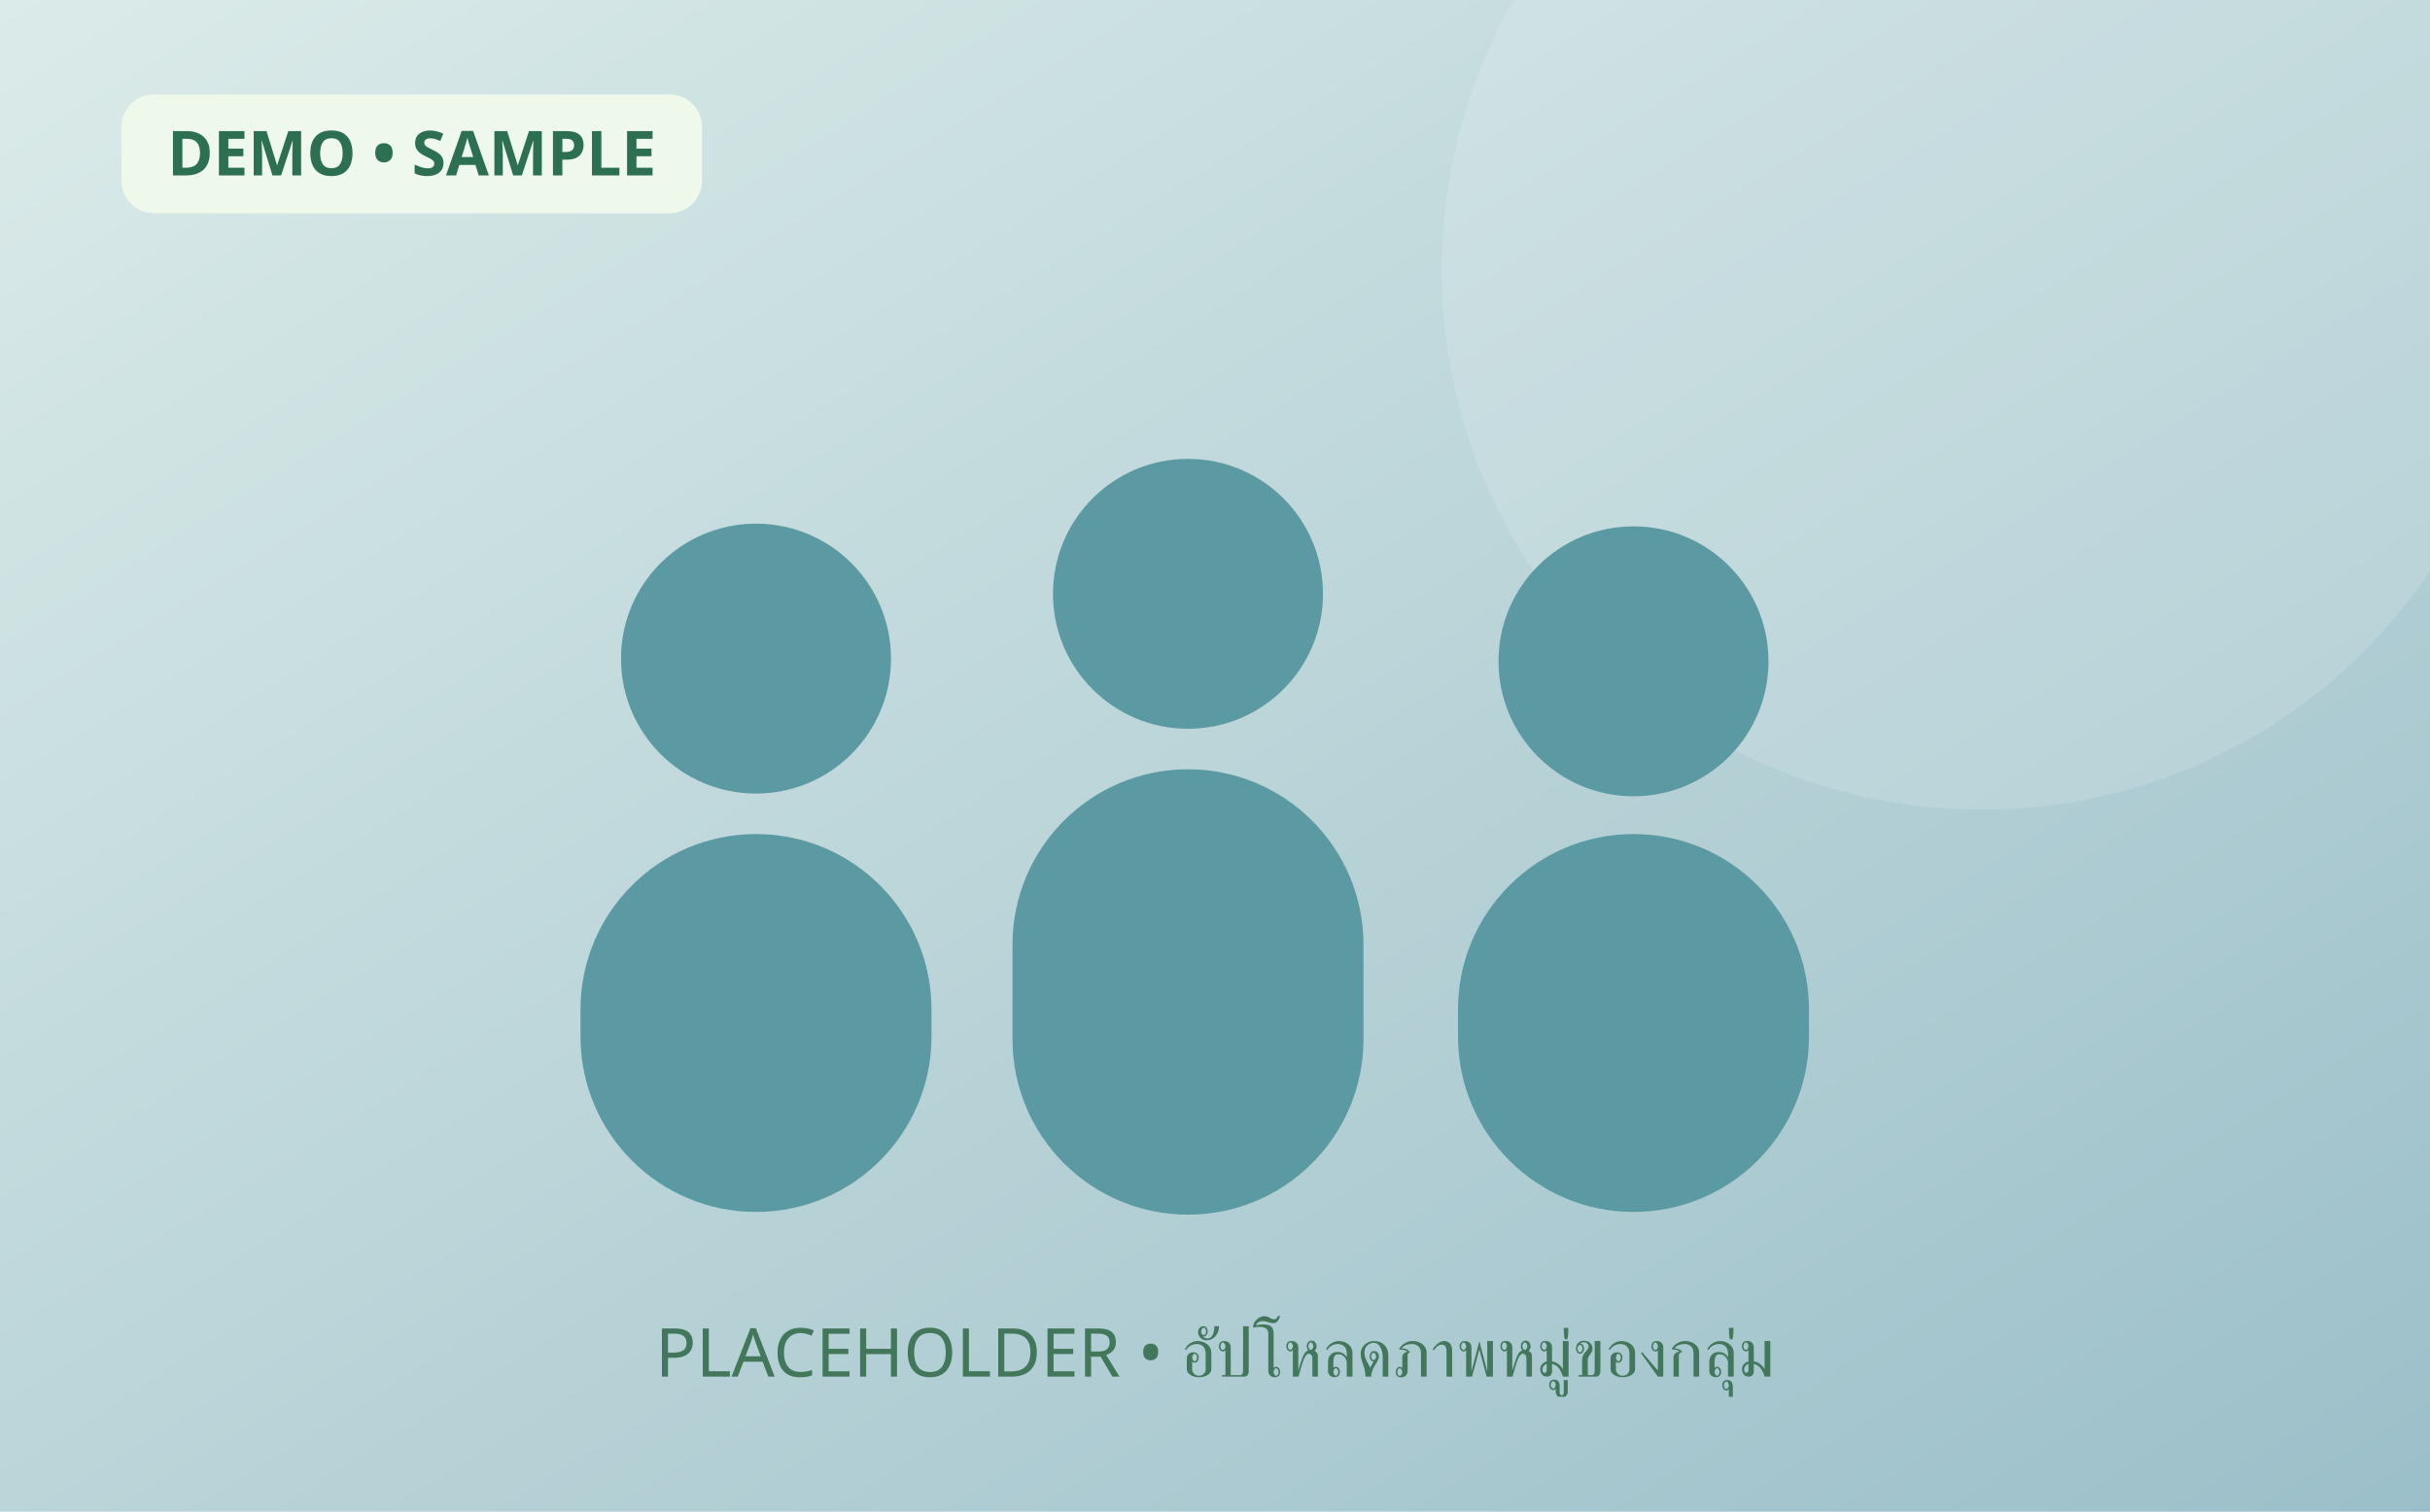
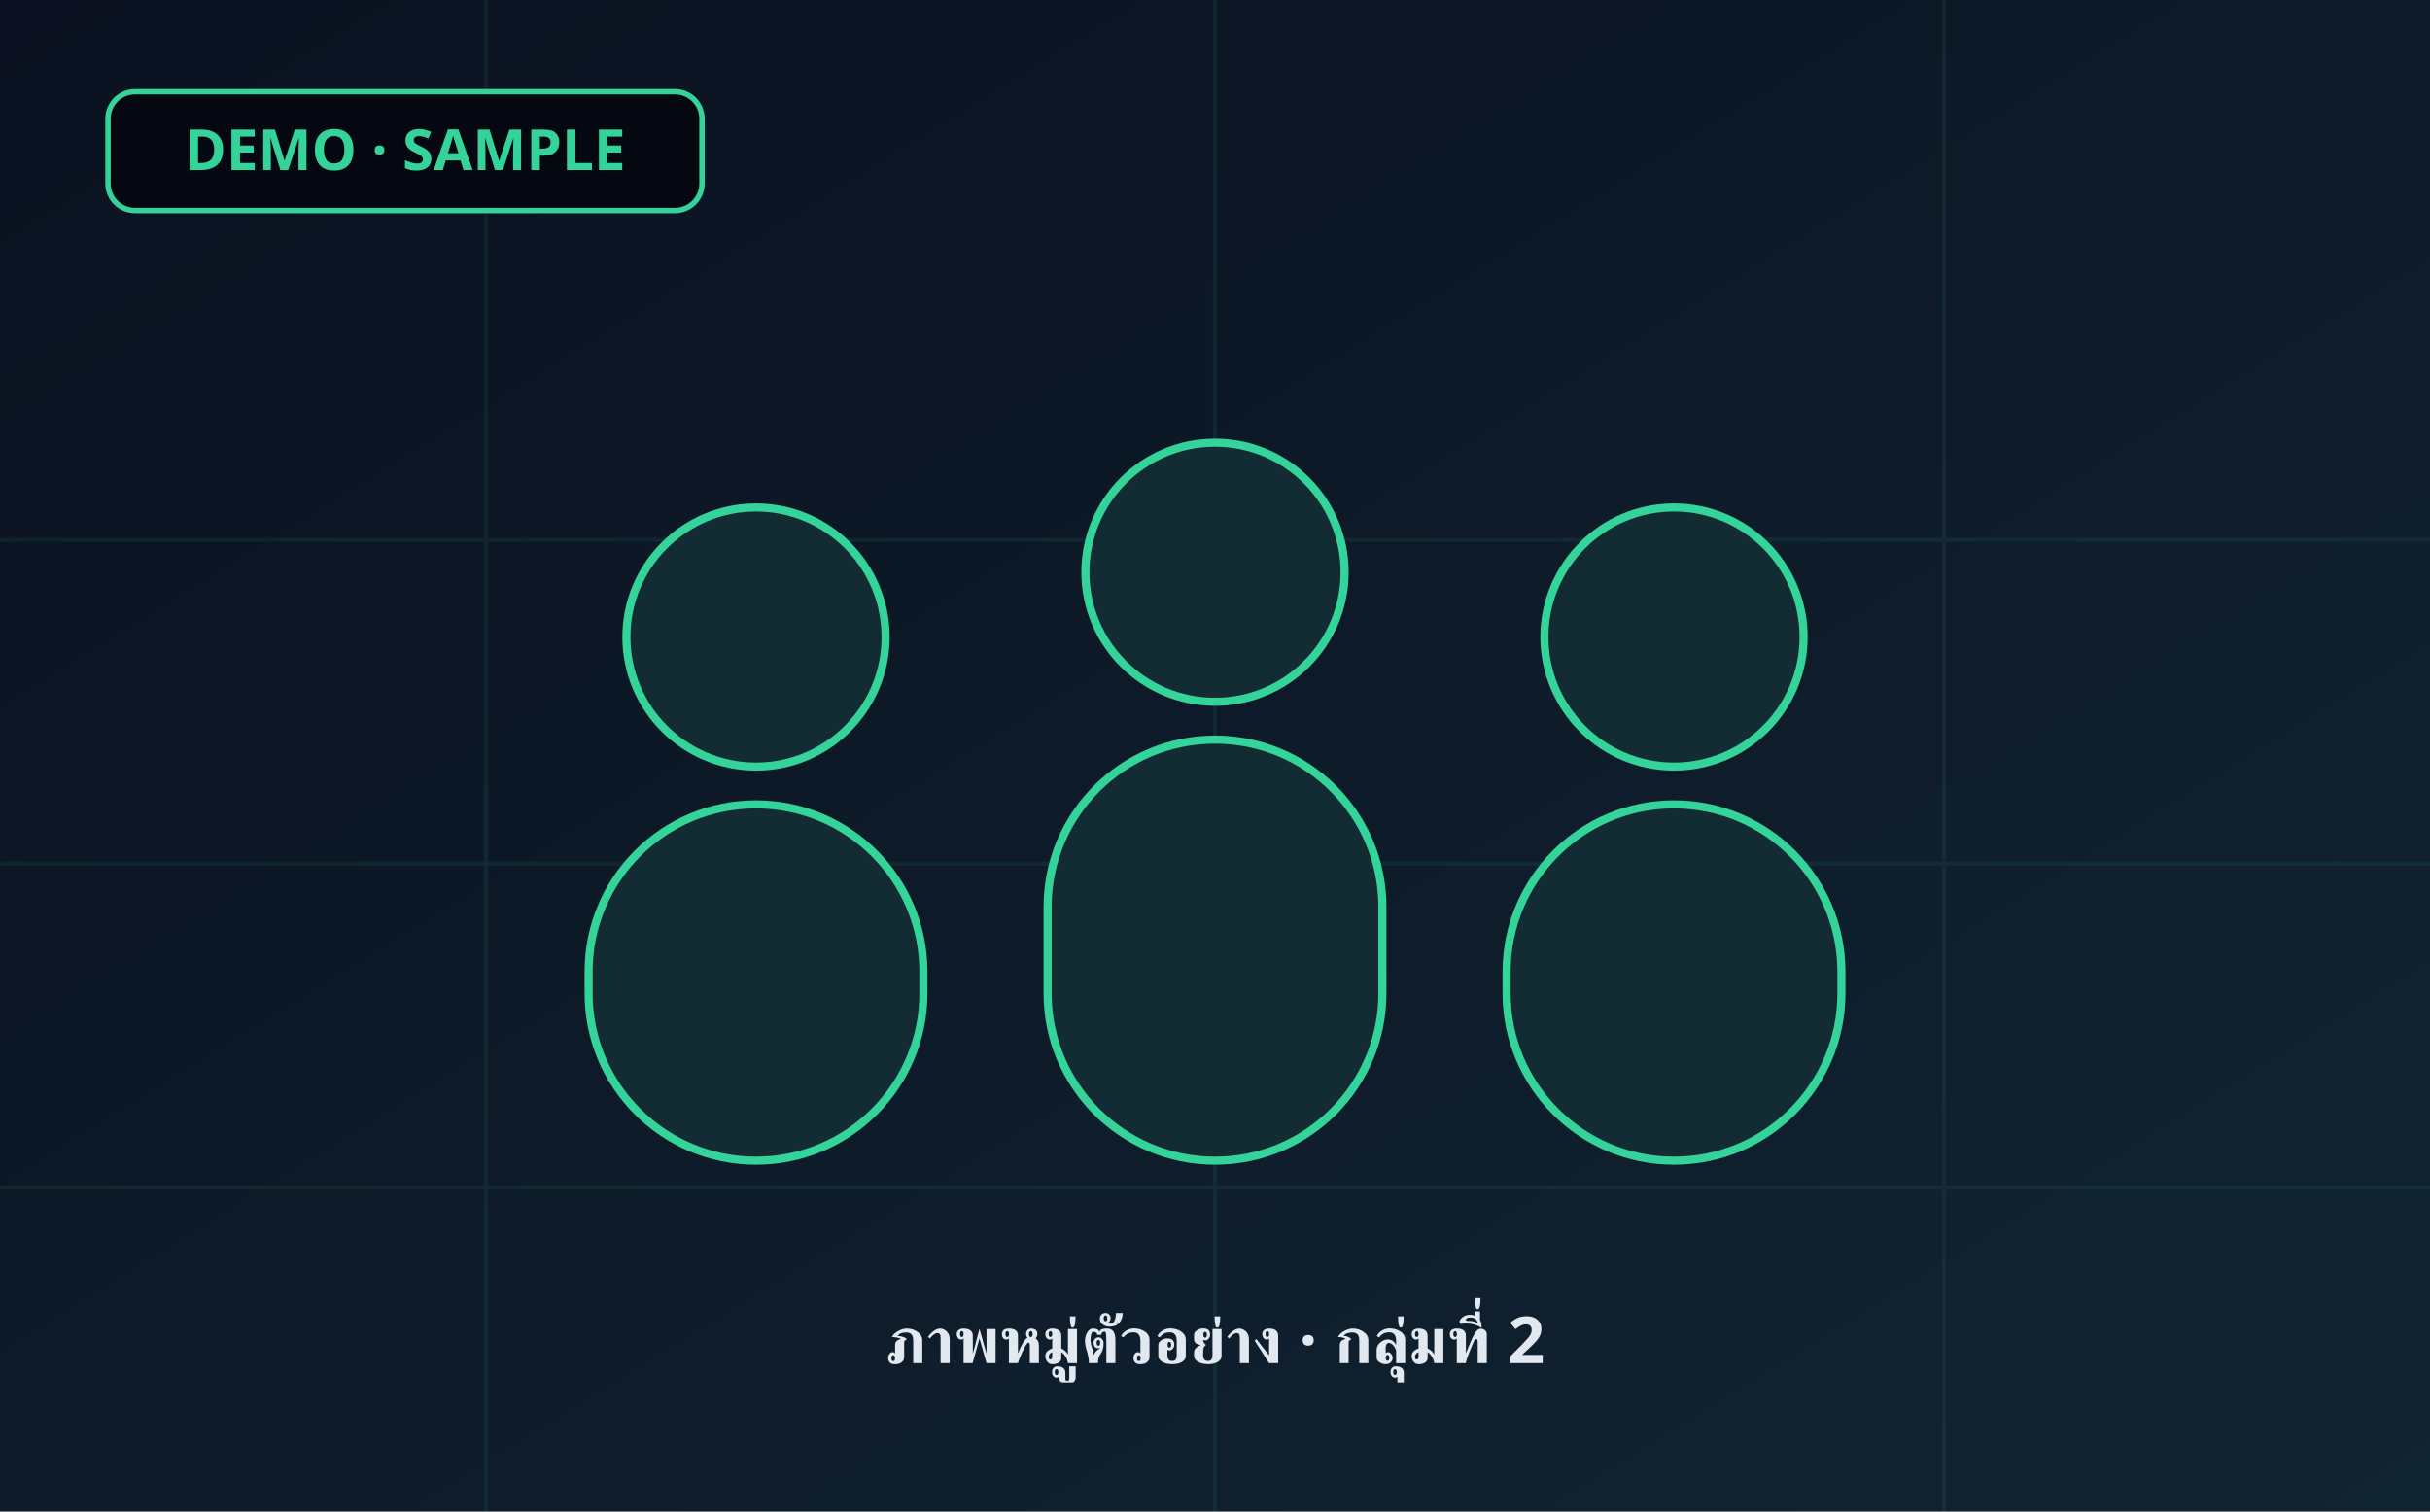
<svg xmlns="http://www.w3.org/2000/svg" viewBox="0 0 900 560">
  <defs>
-     <linearGradient id="a" x2="1" y2="1">
-       <stop stop-color="#dbebe9" />
-       <stop offset="1" stop-color="#9bbfc9" />
+     <linearGradient id="b" x1="0" y1="0" x2="1" y2="1">
+       <stop offset="0" stop-color="#0B1120" />
+       <stop offset="1" stop-color="#112432" />
    </linearGradient>
  </defs>
-   <rect width="900" height="560" fill="url(#a)" />
-   <circle cx="734" cy="100" r="200" fill="#fff" opacity=".14" />
-   <g fill="#5c9aa3">
-     <circle cx="280" cy="244" r="50" />
-     <circle cx="440" cy="220" r="50" />
-     <circle cx="605" cy="245" r="50" />
-     <rect x="215" y="309" width="130" height="140" rx="65" />
-     <rect x="375" y="285" width="130" height="165" rx="65" />
-     <rect x="540" y="309" width="130" height="140" rx="65" />
+   <rect width="900" height="560" fill="url(#b)" />
+   <path d="M0 440H900M0 320H900M0 200H900M180 0V560M450 0V560M720 0V560" stroke="#34D399" stroke-opacity=".08" stroke-width="1.5" />
+   <g fill="#132B33" stroke="#34D399" stroke-width="3">
+     <circle cx="280" cy="236" r="48" />
+     <circle cx="450" cy="212" r="48" />
+     <circle cx="620" cy="236" r="48" />
+     <rect x="218" y="298" width="124" height="132" rx="62" />
+     <rect x="388" y="274" width="124" height="156" rx="62" />
+     <rect x="558" y="298" width="124" height="132" rx="62" />
  </g>
-   <rect x="45" y="35" width="215" height="44" rx="12" fill="#eff9eb" />
-   <text x="62" y="65" font-size="23" font-family="sans-serif" fill="#2d7051" font-weight="bold">DEMO • SAMPLE</text>
-   <text x="450" y="510" text-anchor="middle" font-size="25" font-family="sans-serif" fill="#42775c">PLACEHOLDER • อัปโหลดภาพหมู่ของกลุ่ม</text>
+   <rect x="40" y="34" width="220" height="44" rx="10" fill="#050811" stroke="#34D399" stroke-width="2" />
+   <text x="150" y="63" text-anchor="middle" font-size="21" font-family="sans-serif" fill="#34D399" font-weight="bold">DEMO · SAMPLE</text>
+   <text x="450" y="505" text-anchor="middle" font-size="24" font-family="sans-serif" fill="#E2E8F0" font-weight="bold">ภาพหมู่ตัวอย่าง · กลุ่มที่ 2</text>
</svg>
